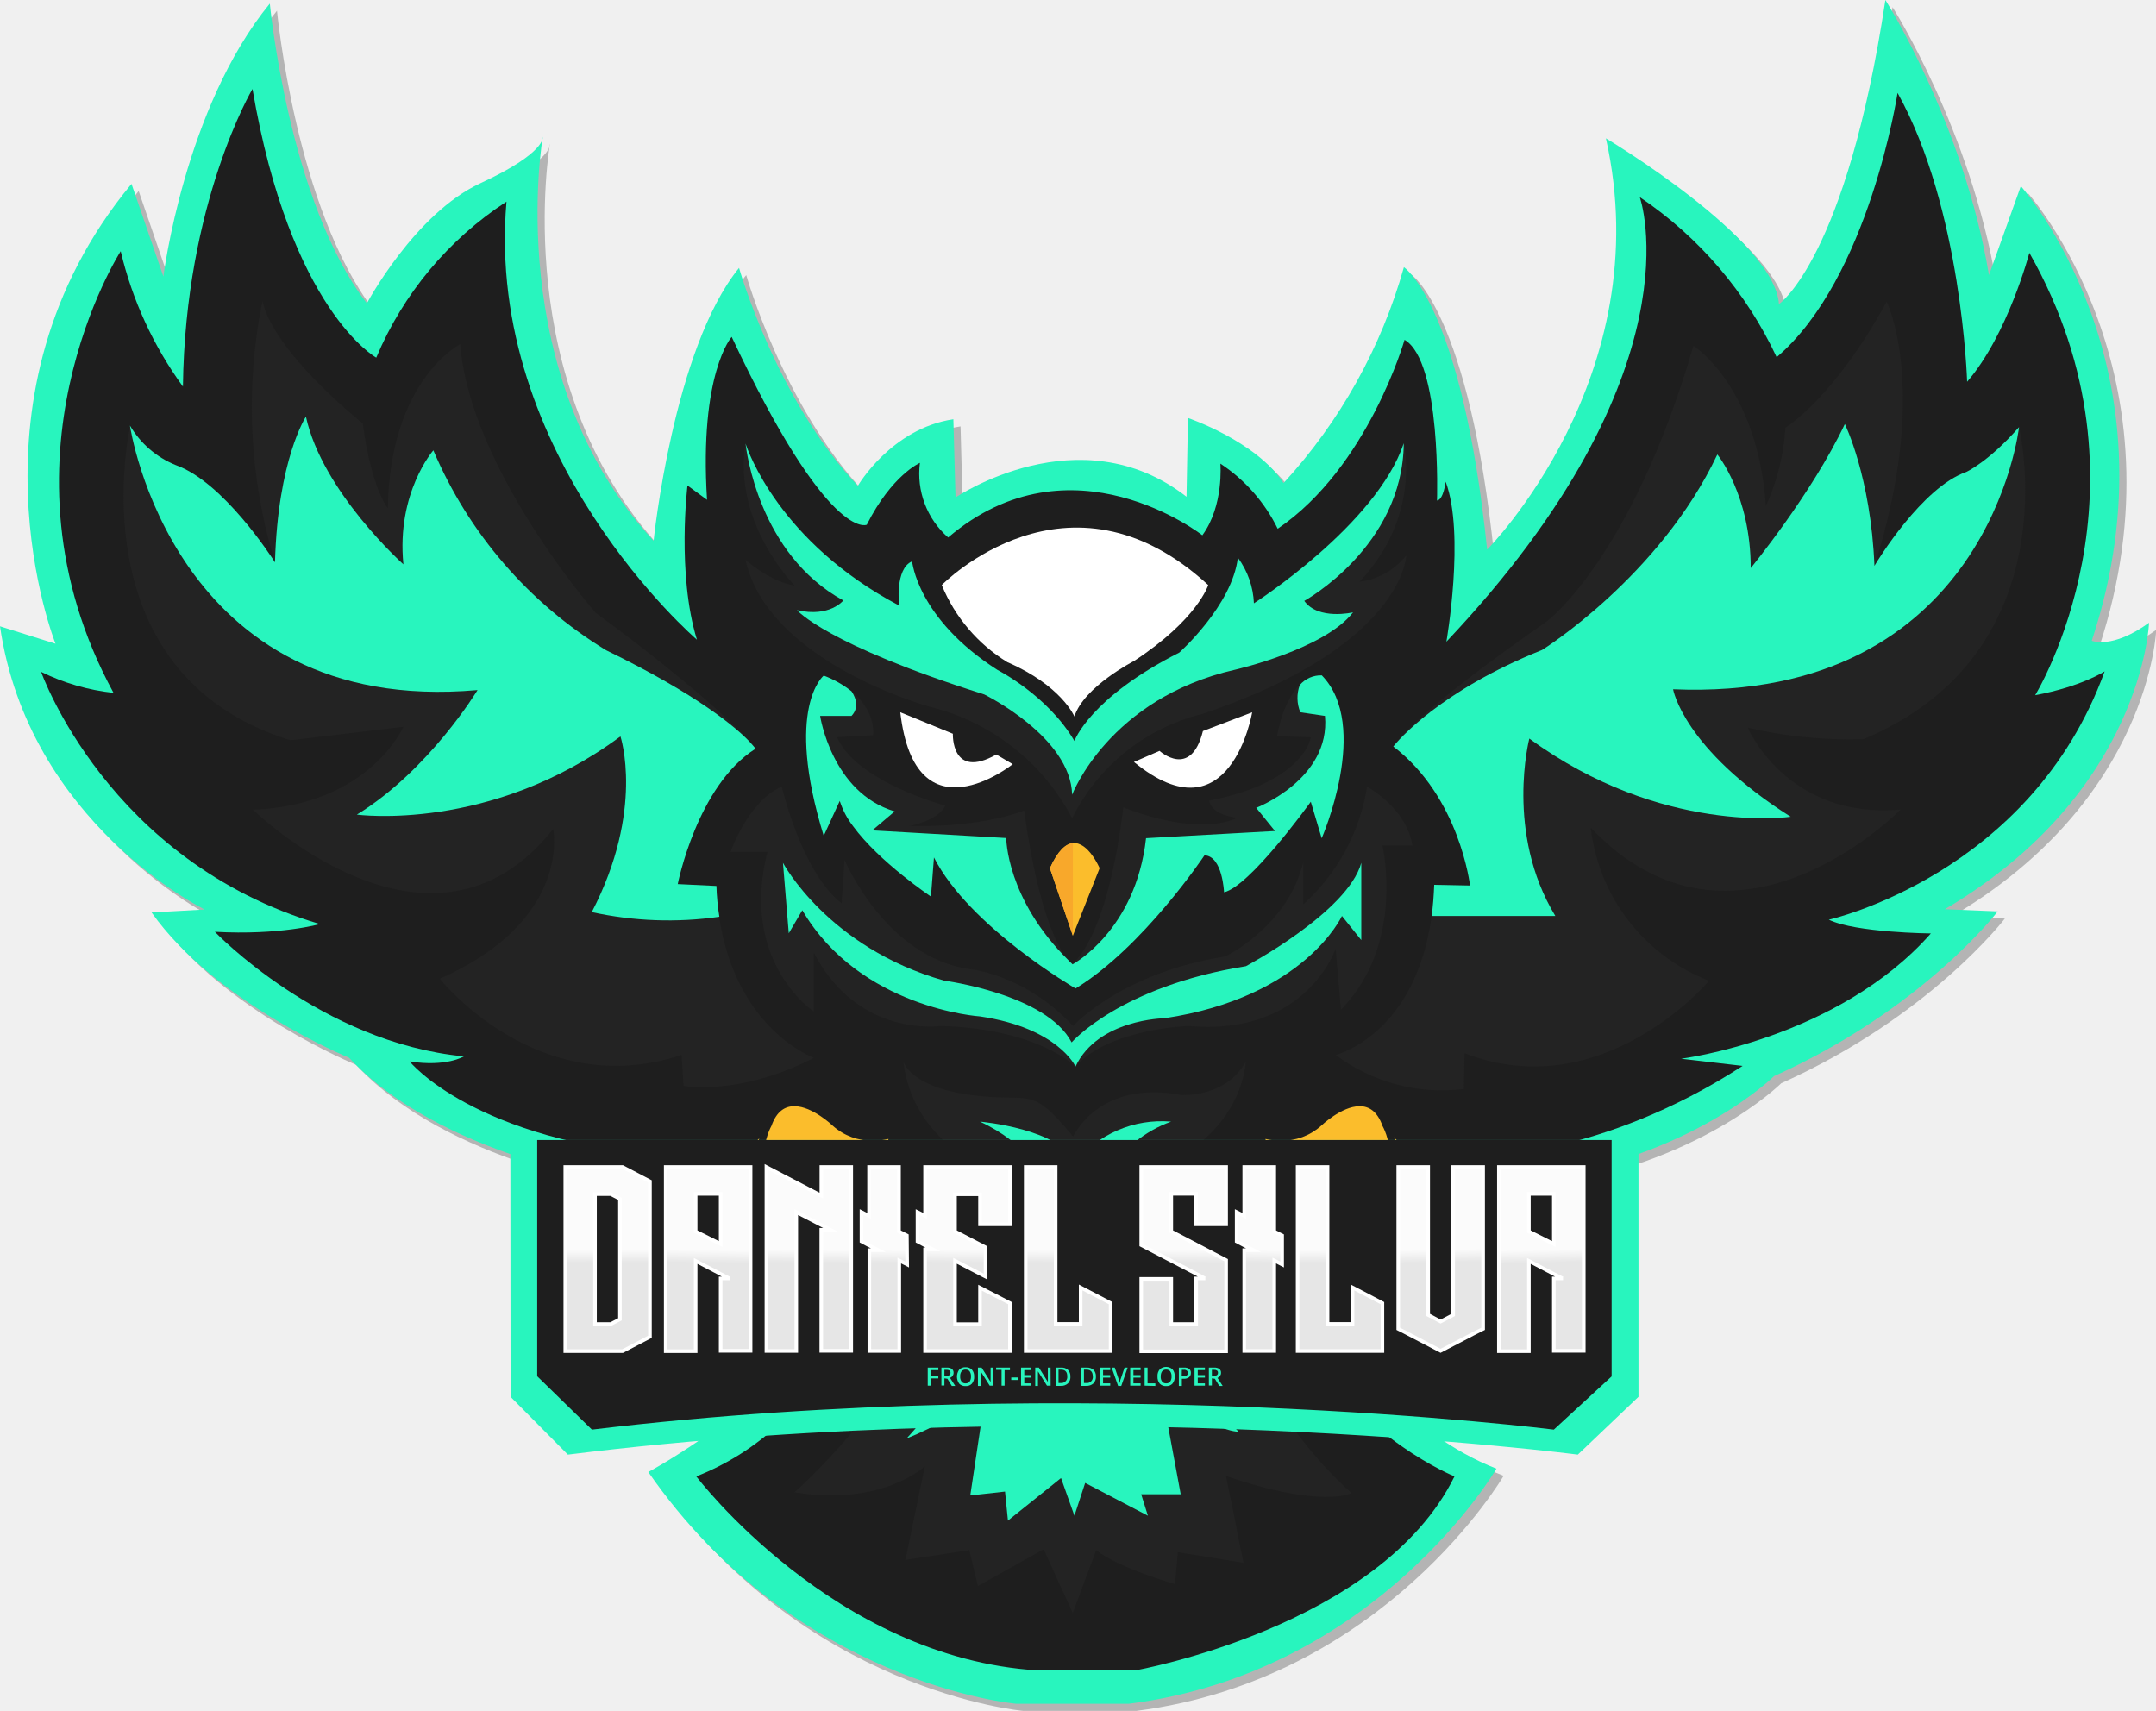
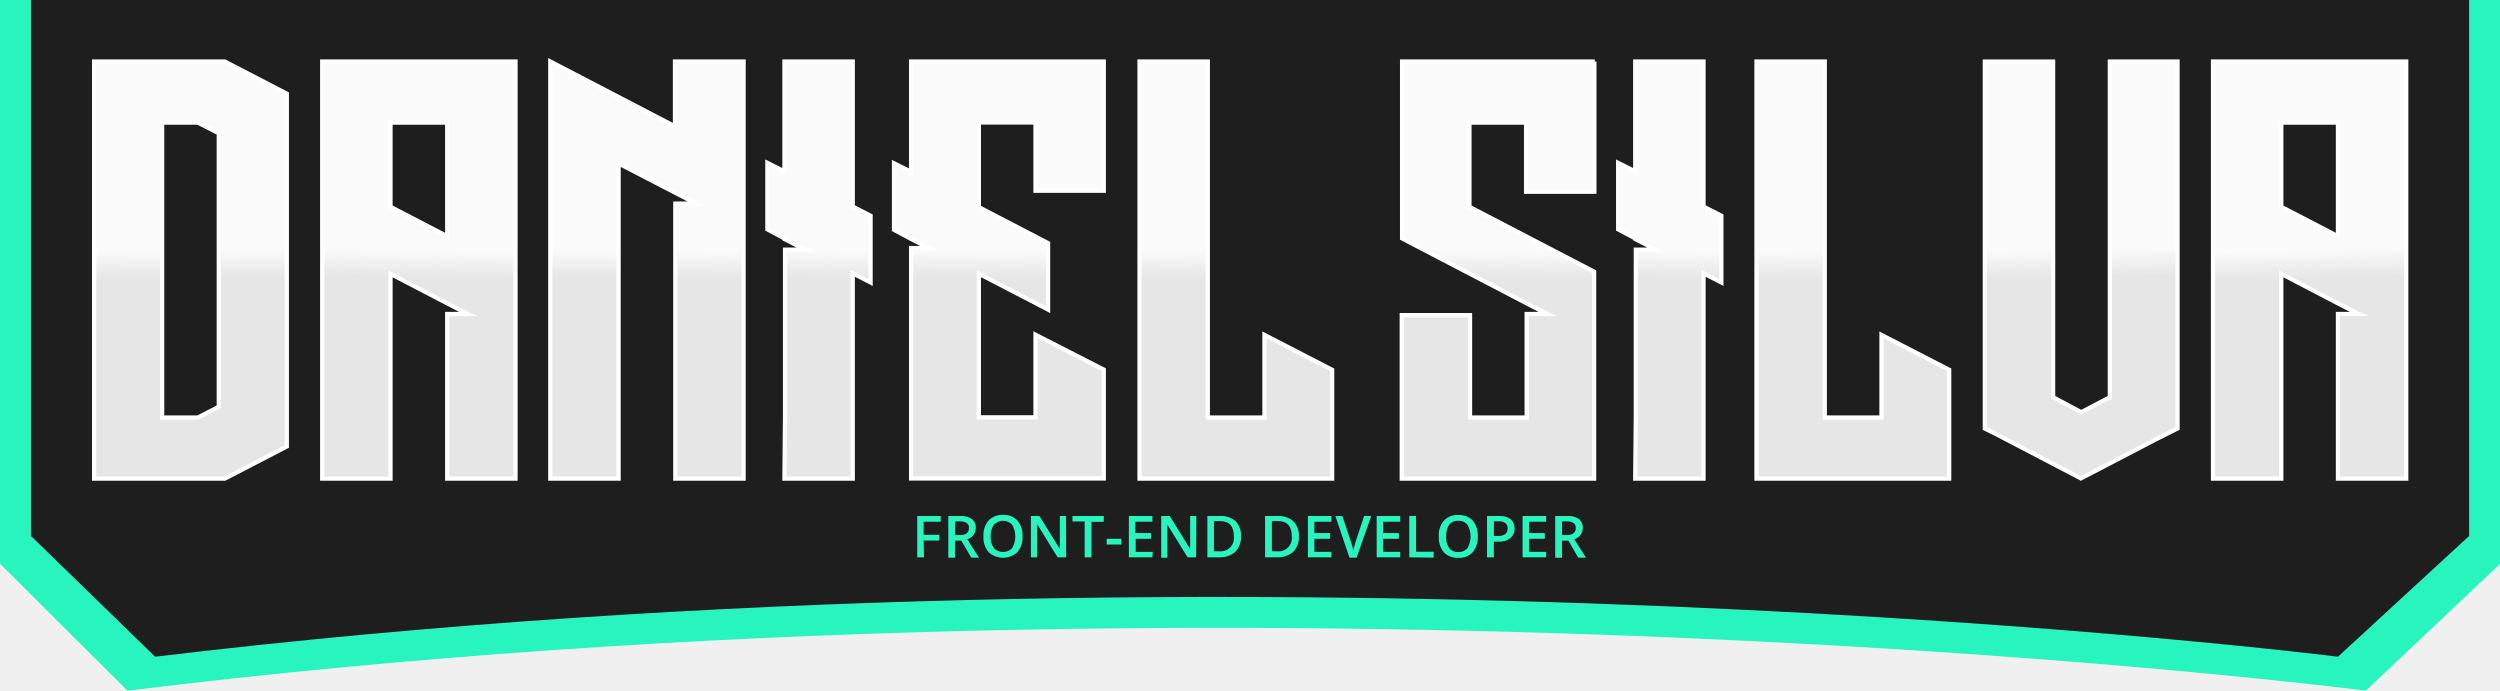
- <svg xmlns="http://www.w3.org/2000/svg" xmlns:xlink="http://www.w3.org/1999/xlink" viewBox="0 0 301 238.86">
+ <svg xmlns="http://www.w3.org/2000/svg" xmlns:xlink="http://www.w3.org/1999/xlink" id="Camada_1" data-name="Camada 1" viewBox="0 0 292.97 80.95">
  <defs>
-     <style>.cls-1{isolation:isolate;}.cls-2{opacity:0.25;mix-blend-mode:multiply;}.cls-3{fill:#28f5be;}.cls-4{fill:#1e1e1e;}.cls-5{fill:#232323;}.cls-6{fill:#fff;}.cls-7,.cls-9{fill:#fbbd2c;}.cls-8{fill:#f8a82b;}.cls-9{stroke:#1e1e1e;}.cls-10,.cls-11,.cls-12,.cls-13,.cls-14,.cls-15,.cls-16,.cls-17,.cls-18,.cls-19,.cls-20,.cls-9{stroke-miterlimit:10;}.cls-10,.cls-11,.cls-12,.cls-13,.cls-14,.cls-15,.cls-16,.cls-17,.cls-18,.cls-19,.cls-20{stroke:#fff;stroke-width:0.5px;}.cls-10{fill:url(#Gradiente_sem_nome_42);}.cls-11{fill:url(#Gradiente_sem_nome_42-2);}.cls-12{fill:url(#Gradiente_sem_nome_42-3);}.cls-13{fill:url(#Gradiente_sem_nome_42-4);}.cls-14{fill:url(#Gradiente_sem_nome_42-5);}.cls-15{fill:url(#Gradiente_sem_nome_42-6);}.cls-16{fill:url(#Gradiente_sem_nome_42-7);}.cls-17{fill:url(#Gradiente_sem_nome_42-8);}.cls-18{fill:url(#Gradiente_sem_nome_42-9);}.cls-19{fill:url(#Gradiente_sem_nome_42-10);}.cls-20{fill:url(#Gradiente_sem_nome_42-11);}</style>
-     <linearGradient id="Gradiente_sem_nome_42" x1="84.85" y1="269.69" x2="84.76" y2="244" gradientUnits="userSpaceOnUse">
+     <style>.cls-1{fill:#28f5be;}.cls-2{fill:#1e1e1e;}.cls-10,.cls-11,.cls-12,.cls-13,.cls-3,.cls-4,.cls-5,.cls-6,.cls-7,.cls-8,.cls-9{stroke:#fff;stroke-miterlimit:10;stroke-width:0.5px;}.cls-3{fill:url(#Gradiente_sem_nome_42);}.cls-4{fill:url(#Gradiente_sem_nome_42-2);}.cls-5{fill:url(#Gradiente_sem_nome_42-3);}.cls-6{fill:url(#Gradiente_sem_nome_42-4);}.cls-7{fill:url(#Gradiente_sem_nome_42-5);}.cls-8{fill:url(#Gradiente_sem_nome_42-6);}.cls-9{fill:url(#Gradiente_sem_nome_42-7);}.cls-10{fill:url(#Gradiente_sem_nome_42-8);}.cls-11{fill:url(#Gradiente_sem_nome_42-9);}.cls-12{fill:url(#Gradiente_sem_nome_42-10);}.cls-13{fill:url(#Gradiente_sem_nome_42-11);}</style>
+     <linearGradient id="Gradiente_sem_nome_42" x1="25.91" y1="215.63" x2="25.73" y2="166.7" gradientUnits="userSpaceOnUse">
      <stop offset="0.01" stop-color="#e6e6e6" />
      <stop offset="0.48" stop-color="#e6e6e6" />
      <stop offset="0.55" stop-color="#fbfbfb" />
      <stop offset="1" stop-color="#fbfbfb" />
    </linearGradient>
-     <linearGradient id="Gradiente_sem_nome_42-2" x1="98.67" y1="269.77" x2="99.06" y2="243.93" xlink:href="#Gradiente_sem_nome_42" />
-     <linearGradient id="Gradiente_sem_nome_42-3" x1="112.81" y1="269.73" x2="113.02" y2="243.97" xlink:href="#Gradiente_sem_nome_42" />
-     <linearGradient id="Gradiente_sem_nome_42-4" x1="123.19" y1="269.71" x2="123.66" y2="243.99" xlink:href="#Gradiente_sem_nome_42" />
-     <linearGradient id="Gradiente_sem_nome_42-5" x1="134.45" y1="269.73" x2="134.69" y2="243.96" xlink:href="#Gradiente_sem_nome_42" />
-     <linearGradient id="Gradiente_sem_nome_42-6" x1="149.02" y1="269.73" x2="149.23" y2="244.04" xlink:href="#Gradiente_sem_nome_42" />
-     <linearGradient id="Gradiente_sem_nome_42-7" x1="165.11" y1="269.75" x2="165.41" y2="243.95" xlink:href="#Gradiente_sem_nome_42" />
-     <linearGradient id="Gradiente_sem_nome_42-8" x1="175.54" y1="269.71" x2="176" y2="243.99" xlink:href="#Gradiente_sem_nome_42" />
-     <linearGradient id="Gradiente_sem_nome_42-9" x1="187.11" y1="269.72" x2="186.92" y2="243.98" xlink:href="#Gradiente_sem_nome_42" />
-     <linearGradient id="Gradiente_sem_nome_42-10" x1="201.39" y1="269.68" x2="200.94" y2="243.92" xlink:href="#Gradiente_sem_nome_42" />
-     <linearGradient id="Gradiente_sem_nome_42-11" x1="215.5" y1="269.81" x2="214.88" y2="243.89" xlink:href="#Gradiente_sem_nome_42" />
+     <linearGradient id="Gradiente_sem_nome_42-2" x1="52.23" y1="215.78" x2="52.96" y2="166.58" xlink:href="#Gradiente_sem_nome_42" />
+     <linearGradient id="Gradiente_sem_nome_42-3" x1="79.16" y1="215.71" x2="79.55" y2="166.65" xlink:href="#Gradiente_sem_nome_42" />
+     <linearGradient id="Gradiente_sem_nome_42-4" x1="98.94" y1="215.68" x2="99.83" y2="166.68" xlink:href="#Gradiente_sem_nome_42" />
+     <linearGradient id="Gradiente_sem_nome_42-5" x1="120.38" y1="215.71" x2="120.85" y2="166.63" xlink:href="#Gradiente_sem_nome_42" />
+     <linearGradient id="Gradiente_sem_nome_42-6" x1="148.14" y1="215.71" x2="148.53" y2="166.77" xlink:href="#Gradiente_sem_nome_42" />
+     <linearGradient id="Gradiente_sem_nome_42-7" x1="178.78" y1="215.75" x2="179.35" y2="166.62" xlink:href="#Gradiente_sem_nome_42" />
+     <linearGradient id="Gradiente_sem_nome_42-8" x1="198.64" y1="215.68" x2="199.53" y2="166.68" xlink:href="#Gradiente_sem_nome_42" />
+     <linearGradient id="Gradiente_sem_nome_42-9" x1="220.69" y1="215.7" x2="220.33" y2="166.66" xlink:href="#Gradiente_sem_nome_42" />
+     <linearGradient id="Gradiente_sem_nome_42-10" x1="247.88" y1="215.61" x2="247.03" y2="166.55" xlink:href="#Gradiente_sem_nome_42" />
+     <linearGradient id="Gradiente_sem_nome_42-11" x1="274.76" y1="215.87" x2="273.58" y2="166.49" xlink:href="#Gradiente_sem_nome_42" />
  </defs>
-   <g class="cls-1">
-     <g id="Camada_1" data-name="Camada 1">
-       <g class="cls-2">
-         <path d="M209.92,287.11s-16.51,28.37-51.29,32.82H142.86s-30.8-2.69-51.35-32.35c0,0,12.87-6.87,21.36-16.85,0,0-7.61-10.37-15.9-3.43L83.42,252.2,87.06,247s-24.66-3.58-37.33-17.26c0,0-18.61-7.61-27.57-20.28l7.41-.41S5,197,1,169.51l7.75,2.43s-13.85-34.68,10.61-64.2l4.45,12.94s2.93-23.55,14.86-38.11c0,0,2.63,27.7,13.55,41.85,0,0,6.67-12.53,15.87-16.78s8.69-6.47,8.69-6.47-5.86,33.26,15.47,56.41c0,0,2.73-26.79,11.93-38.11,0,0,5.15,18.3,16.58,30.43,0,0,4.65-8,13.34-9.3l.3,10.92s17.29-11.73,32.25-.1l.2-11s9.51,3.23,13.35,9.09A74.27,74.27,0,0,0,197,119.37s8.09,5.26,11.62,39.43c0,0,24.06-24.17,16.58-57.42,0,0,23.56,14.05,24.16,23.15,0,0,9.4-6.37,14.86-42.46,0,0,10.92,17.18,14.46,38.41l4.45-12.43s22.54,25.27,9.9,63.48c0,0,2.83,1.22,8-2.52,0,0-.81,23.65-28.51,40l7.38.3s-10.41,13.65-31.23,23c0,0-11.43,11.42-33.67,14.45l3.34,5.77L205.67,267s-7.88-6.17-16.27,3.54C189.4,270.5,197.28,282.19,209.92,287.11Z" transform="translate(0 -81.07)" />
-       </g>
-       <path class="cls-3" d="M208.92,286.11s-16.51,28.37-51.29,32.82H141.86s-30.8-2.69-51.35-32.35c0,0,12.87-6.87,21.36-16.85,0,0-7.61-10.37-15.9-3.43L82.42,251.2,86.06,246s-24.66-3.58-37.33-17.26c0,0-18.61-7.61-27.57-20.28l7.41-.41S4,196,0,168.51l7.75,2.43s-13.85-34.68,10.61-64.2l4.45,12.94s2.93-23.55,14.86-38.11c0,0,2.63,27.7,13.55,41.85,0,0,6.67-12.53,15.87-16.78s8.69-6.47,8.69-6.47-5.86,33.26,15.47,56.41c0,0,2.73-26.79,11.93-38.11,0,0,5.15,18.3,16.58,30.43,0,0,4.65-8,13.34-9.3l.3,10.92s17.29-11.73,32.25-.1l.2-11s9.51,3.23,13.35,9.09A74.27,74.27,0,0,0,196,118.37s8.09,5.26,11.62,39.43c0,0,24.06-24.17,16.58-57.42,0,0,23.56,14.05,24.16,23.15,0,0,9.4-6.37,14.86-42.46,0,0,10.92,17.18,14.46,38.41l4.45-12.43s22.54,25.27,9.9,63.48c0,0,2.83,1.22,8-2.52,0,0-.81,23.65-28.51,40l7.38.3s-10.41,13.65-31.23,23c0,0-11.43,11.42-33.67,14.45l3.34,5.77L204.67,266s-7.88-6.17-16.27,3.54C188.4,269.5,196.28,281.19,208.92,286.11Z" transform="translate(0 -81.07)" />
-       <path class="cls-4" d="M97.21,287.19s19.21,25.37,47.72,27.09h13.54s34.27-6.06,44.59-27.09c0,0-13.15-5.36-19.82-17.79,0,0,8.39-13.85,19.82-8.59l9.3-10-6.17-8.29s17.18.3,37.1-12.64l-8.59-1s21.83-2.73,34.87-17.49c0,0-10.51-.1-14.25-1.92,0,0,28.2-6.27,38.51-34.67,0,0-3.23,2.12-9.7,3.33,0,0,17.79-29-.81-61.76,0,0-3,11.42-8.69,18,0,0-.71-24.16-9.71-40.33,0,0-3.94,25.88-16.88,36.9a55,55,0,0,0-19.11-22.35s8.7,24.27-27,62.07c0,0,2.63-15-.1-22.34,0,0-.3,2.53-1.21,2.63,0,0,.65-19.41-4.53-22.44,0,0-5.07,17.79-17.71,26.38a23,23,0,0,0-8-9.09s.51,5.86-2.52,10c0,0-18.3-14.35-35.49.31a11.85,11.85,0,0,1-3.94-10.42s-3.91,1.69-7.42,8.64c0,0-5.32,2.59-18.86-26.23,0,0-4.55,5.06-3.44,22.75l-2.73-2s-1.51,12.33,1.32,21.53c0,0-29.66-25.41-26.59-61.16A48.37,48.37,0,0,0,52.53,131s-12-6.57-17.28-37.51c0,0-9.4,15.87-9.71,41.55a52.73,52.73,0,0,1-8.69-18.9s-18.7,29.11-1,61.66a30.2,30.2,0,0,1-10.11-2.93s9.3,26.45,38.92,35.21c0,0-5.56,1.59-14.66,1.08,0,0,14.76,15.47,34.77,17.39,0,0-2.42,1.51-7.58.71,0,0,8.9,11.12,36.5,13.24l-5.56,8.29,8.49,9.7s12.13-5.25,19.81,9.1A36.3,36.3,0,0,1,97.21,287.19Z" transform="translate(0 -81.07)" />
-       <path class="cls-5" d="M244,182.66s5.47,12.84,21.34,11.43c0,0-23.16,23.75-43.26,2.53A26.11,26.11,0,0,0,238.61,218s-14.83,17.59-34.14,10.11l-.11,5a24.73,24.73,0,0,1-17.88-4.76s11.15-2.76,13.39-19.4c.19-1.36.3-2.8.36-4.35l5,.1s-1.42-12.33-10.71-19.41l0,0,0,0c.31-.54,3.18-4.77,21.38-17.43,0,0,11.84-8.69,20.52-38.51,0,0,8.9,5.55,10.12,22.34a30.4,30.4,0,0,0,2.72-10.92s6.67-3.94,14.15-17.59c0,0,6.07,12.43-1.72,36.89l0,0c.37-.64,6.64-10.95,12.82-13.11,0,0,3.12-1.41,7.37-6.26,0,0,7.49,31.34-21.73,43.57A63.39,63.39,0,0,1,244,182.66Z" transform="translate(0 -81.07)" />
-       <path class="cls-3" d="M233.58,177.3S235,185.6,250,195.1c0,0-18,2.63-36.49-10.92,0,0-3.43,13.14,3.63,24.77H199.87c.19-1.36.3-2.8.36-4.35l5,.1s-1.42-12.33-10.71-19.41l0,0,0,0c.57-.72,6.42-7.74,20.77-13.48,0,0,16.39-10.21,24.47-27.29,0,0,4.66,5.66,4.66,15.86,0,0,8.49-10.31,13.14-20.11,0,0,3.63,7.37,4.13,19.8l0,0c.37-.64,6.64-10.95,12.82-13.11,0,0,3.12-1.41,7.37-6.26C281.9,140.61,277.65,179.12,233.58,177.3Z" transform="translate(0 -81.07)" />
-       <path class="cls-5" d="M113.63,228.76c-10.52,5.39-18.2,3.91-18.2,3.91l-.27-4.32C75.07,235,61.4,217.71,61.4,217.71c18.51-8.18,15.83-20.9,15.83-20.9-17.08,21.6-41.91-2.69-41.91-2.69,16.3-.67,21-11.59,21-11.59l-15.77,1.89C10.24,175,18.19,140.48,18.19,140.48A13.08,13.08,0,0,0,24.53,146c6.65,2.35,13.45,12.93,13.86,13.58l0,0a74.37,74.37,0,0,1-1.75-36.49c1.62,7.31,14,17.09,14,17.09,1.22,9.16,3.51,11.85,3.51,11.85.26-17.92,10.1-22.91,10.1-22.91,1.36,17.39,18.87,37.47,18.87,37.47,13.88,10.21,19.57,15.86,21.52,18l.34.38a6.8,6.8,0,0,1,.52.63c-8.23,5.12-10.92,18.87-10.92,18.87l5.4.26a33.22,33.22,0,0,0,.41,4.3C102.74,224.86,113.63,228.76,113.63,228.76Z" transform="translate(0 -81.07)" />
-       <path class="cls-3" d="M94.62,204.5l5.4.26a33.22,33.22,0,0,0,.41,4.3,50,50,0,0,1-17.81-.65c7.42-14.29,4-24.53,4-24.53-18.19,13.47-36.8,10.92-36.8,10.92,10.1-6.2,16.85-17.39,16.85-17.39-42.59,3.77-48.53-36.93-48.53-36.93A13.08,13.08,0,0,0,24.53,146c6.65,2.35,13.45,12.93,13.86,13.58l0,0c.4-14.42,4.32-20.34,4.32-20.34,2.29,10.5,13.61,20.62,13.61,20.62-1-10,4.18-15.92,4.18-15.92a60.36,60.36,0,0,0,24.12,27.91c12.86,6.24,18.16,10.82,20,12.74l.34.38a6.8,6.8,0,0,1,.52.63C97.31,190.75,94.62,204.5,94.62,204.5Z" transform="translate(0 -81.07)" />
-       <path class="cls-5" d="M171.17,287.13l2.43,12.12-9.16-1.48-.4,4.45s-7.69-2.16-11-4.72l-3.27,8.76-4.07-8.89-9.17,5.12-1.21-5-8.91,1.35,2.71-13.07s-5.94,5.66-18.2,3.64c0,0,11.32-10,15.23-19.68,0,0,6.68-15.71,21.14-1.89.87.82,1.77,1.77,2.7,2.83a28.81,28.81,0,0,1,2.72-2.83c4.79-4.48,14.82-11.36,21,2,0,0,6.47,12.26,15,19.68C188.7,289.55,184.52,291.71,171.17,287.13Z" transform="translate(0 -81.07)" />
-       <path class="cls-3" d="M164.84,289.68h-5.52l.94,3-8.76-4.58-1.5,4.58-1.87-5.26-7.41,5.94-.41-4.05-4.85.54,2.16-14.42a43.51,43.51,0,0,1-11.06,6.47,45.29,45.29,0,0,0,8.9-14H147.3c.87.82,1.77,1.77,2.7,2.83a28.81,28.81,0,0,1,2.72-2.83h12.12s-.33,4.25,8.09,13.07c0,0-4.17,0-10.92-6.53Z" transform="translate(0 -81.07)" />
-       <path class="cls-5" d="M149.82,239.75s3.57-8,15.09-5.8c0,0,6.27.4,9-4.65,0,0-.2,8.89-10.78,14.15h5.66a59.88,59.88,0,0,1-11.93,7.75,19.48,19.48,0,0,0-6.89,9.23s-3.22-7.88-6.59-9.09-9.1-4.45-11.66-7.75l4.79.06s-9.23-4.11-10.38-14.35c0,0,.88,3.5,9.43,4.65S143.69,232.33,149.82,239.75Z" transform="translate(0 -81.07)" />
-       <path class="cls-3" d="M136.81,237.66s11.49,1,13.19,5.86a15.46,15.46,0,0,1,13.5-5.86,17.06,17.06,0,0,0-8.83,7.21l4.92,1.34s-8.16,3.17-9.44,8.77c0,0-2.74-7.55-9.84-8.68l4.58-1.43S143.61,240.82,136.81,237.66Z" transform="translate(0 -81.07)" />
-       <path class="cls-5" d="M149.82,224.31s6.67-7.41,21.22-9.7c0,0,8.76-4.18,10.92-13.21v5.93a28.08,28.08,0,0,0,8.9-16.44s5.52,3,6.33,8.22H193s3.24,13.75-5.79,22.91l-.74-8.49s-4.11,12.26-20.56,10.78c0,0-11.06.34-15.77,5.66,0,0-5.12-5.25-18.73-5.66,0,0-11.59,1.75-17.79-10.24v8.22s-10.38-6.84-6.48-22.29H102s2.43-7.09,7.15-9.11c0,0,2.69,11.86,8.35,16.3l.41-6.06s5.66,13.48,17.39,15.23C135.33,216.36,143,217,149.82,224.31Z" transform="translate(0 -81.07)" />
-       <path class="cls-3" d="M110.12,211.37l-.81-9.84s6.27,11.83,22.51,16.45c0,0,14.29,1.88,17.79,8.62,0,0,6.74-7.81,24.33-10.64,0,0,14.22-7.55,16.11-14.43v10.79l-2.7-3.37s-5.18,11.36-24.8,14.28c0,0-9.27.11-12.4,6.74,0,0-2.42-5.39-13.34-7,0,0-16.72-1.07-24.8-14.82Z" transform="translate(0 -81.07)" />
-       <path class="cls-5" d="M196.32,158.61s-.24,12.63-28.45,22.13a27.69,27.69,0,0,0-18.19,14.56,30.73,30.73,0,0,0-19.91-15.57s-22.55-6.16-25.69-20.52c0,0,3.25,3,6.88,3.63,0,0-8.69-8.68-6.88-19.91v0c.29.87,4.63,13.72,21.43,22.6,0,0-.61-5.15,1.82-6.17,0,0,.71,8,11.93,15.17,0,0,7,3.54,10.73,9.91,0,0,2.11-6,14.64-12.34,0,0,7.38-6.57,8.18-13.25a11.57,11.57,0,0,1,2.24,6.37s17.08-10.92,20.92-22.34c0,0,2.53,10.21-6.17,19.41A9.81,9.81,0,0,0,196.32,158.61Z" transform="translate(0 -81.07)" />
-       <path class="cls-3" d="M188.9,166.56c-4,5.16-16.44,8-16.44,8-17.66,4-22.78,17.46-22.78,17.46-.2-8.09-12.27-14-12.27-14-22.17-7-26.14-11.77-26.14-11.77,4.57,1.06,6.47-1.35,6.47-1.35-11.82-6.46-13.55-21-13.65-21.89.29.87,4.63,13.72,21.43,22.6,0,0-.61-5.15,1.82-6.17,0,0,.71,8,11.93,15.17,0,0,7,3.54,10.73,9.91,0,0,2.11-6,14.64-12.34,0,0,7.38-6.57,8.18-13.25a11.57,11.57,0,0,1,2.24,6.37s17.08-10.92,20.92-22.34c-.13,14.46-13.89,22-13.89,22C184.05,167.7,188.9,166.56,188.9,166.56Z" transform="translate(0 -81.07)" />
-       <path class="cls-5" d="M184.52,198.1,183,193l0,0c-.5.7-8.59,11.85-12.11,12.64,0,0-.21-5.07-2.73-5.16,0,0-8.55,12.83-18,18.59,0,0-14.82-8.58-19.77-18.29l-.42,5.46s-7.24-4.84-10.9-9.86c-1.06-1.81-1.66-3.12-1.82-3.46a.09.09,0,0,1,0-.06v0L115,197.76c-5.53-17.93,0-22.37,0-22.37a14.43,14.43,0,0,1,3.88,2.19l0,0c3.54,2.89,3,6.13,3,6.13l-5,.28c2.56,6.19,15.1,9.56,15.1,9.56-1.08,2.16-5,2.83-5,2.83,10.25.27,16-2.15,16-2.15,2,14.55,4.9,19.42,6.16,20.9a3.26,3.26,0,0,0,.57.56l0,0c5.42-5.05,7.11-21.9,7.11-21.9,11.12,4.3,15.91,1.45,15.91,1.45-3.78-.43-3.92-2.39-3.92-2.39C182.23,190.21,183,184,183,184l-4.72-.14c.74-3.87,2-6,3.12-7.14a3.88,3.88,0,0,1,3.08-1.35C191.4,182.39,184.52,198.1,184.52,198.1Z" transform="translate(0 -81.07)" />
-       <path class="cls-3" d="M184.52,198.1,183,193l0,0c-.5.7-8.59,11.85-12.11,12.64,0,0-.21-5.07-2.73-5.16,0,0-8.55,12.83-18,18.59,0,0-14.82-8.58-19.77-18.29l-.42,5.46s-7.24-4.84-10.9-9.86a11.36,11.36,0,0,1-1.82-3.46.09.09,0,0,1,0-.06v0L115,197.76c-5.53-17.93,0-22.37,0-22.37a14.43,14.43,0,0,1,3.88,2.19l0,0c.19.29,1.36,2,0,3.44H114.5s1.61,10.71,10.41,13.33L121.78,197l18.7,1.07s0,8.5,8.69,17.07l.57.56,0,0S158.57,211,160,198.09l18-1-2.62-3.24s10.41-4,9.6-12.83l-3.44-.51a5.2,5.2,0,0,1-.08-3.8,3.88,3.88,0,0,1,3.08-1.35C191.4,182.39,184.52,198.1,184.52,198.1Z" transform="translate(0 -81.07)" />
-       <g id="olhos">
-         <path class="cls-6" d="M158.31,187.45l3.57-1.55s4.38,4,6.06-2.77l6.88-2.62S171.78,198.5,158.31,187.45Z" transform="translate(0 -81.07)" />
-         <path class="cls-6" d="M125.69,180.51l7.34,3s-.27,6.47,6.07,2.9l2.29,1.35S127.78,198.64,125.69,180.51Z" transform="translate(0 -81.07)" />
-       </g>
-       <path class="cls-6" d="M131.48,162.75s17.59-18.05,37.2,0c0,0-1.49,4.8-10.37,10.61,0,0-7,3.59-8.31,7.74,0,0-1.79-4.3-9.37-7.59A22.79,22.79,0,0,1,131.48,162.75Z" transform="translate(0 -81.07)" />
-       <path class="cls-7" d="M153.52,202.28l-3.74,9.43-3.2-9.43c1.12-2.48,2.22-3.4,3.2-3.5C151.94,198.56,153.52,202.28,153.52,202.28Z" transform="translate(0 -81.07)" />
-       <path class="cls-8" d="M149.78,198.78v12.93l-3.2-9.43C147.7,199.8,148.8,198.88,149.78,198.78Z" transform="translate(0 -81.07)" />
-       <ellipse class="cls-9" cx="200.21" cy="168.36" rx="4.97" ry="4.67" />
-       <path class="cls-9" d="M192.41,237l8,7.87s3.23,6.74-5.26,9.16c0,0-5.95.81-7-3.43l2.33-7.79Z" transform="translate(0 -81.07)" />
-       <path class="cls-7" d="M178.61,260.17a9,9,0,0,1-3.8-1,8.09,8.09,0,0,1-3.9-5.14c-.46-2.37.43-4.91,2.65-7.56.1-.09,3.45-2.95,2.66-6.3l-.2-.82.81.22a8.9,8.9,0,0,0,2,.22,7.68,7.68,0,0,0,5.27-1.93c.11-.1,3-2.88,5.72-2.88,1.17,0,2.76.53,3.65,3.09a9.06,9.06,0,0,1,.73,6.47c-.72,2.58-2.66,4.75-5.78,6.46l-.79.43,0-.89s.2-4.37-1.46-6.12a2.08,2.08,0,0,0-1.59-.68,4.35,4.35,0,0,0-1.79.46c-1.17.69-4.31,3-4.23,5,0,.91.76,1.73,2.17,2.44h5l-.09.57C185.75,252.3,184.43,260.17,178.61,260.17Z" transform="translate(0 -81.07)" />
-       <path class="cls-4" d="M189.84,235.51c1.26,0,2.45.69,3.17,2.75,0,0,4.29,7.35-4.82,12.34,0,0,.39-7.33-3.54-7.33a4.8,4.8,0,0,0-2,.5s-8.72,5.11-2,8.38h4.58s-1.19,7.52-6.65,7.52a8.42,8.42,0,0,1-3.59-.92s-7.62-4.11-1.08-11.93c0,0,3.64-3,2.76-6.74a9,9,0,0,0,2.15.24,8.12,8.12,0,0,0,5.6-2.06s2.85-2.75,5.39-2.75m0-1c-2.86,0-5.76,2.72-6.08,3a7.17,7.17,0,0,1-4.91,1.78,8.61,8.61,0,0,1-1.89-.2l-1.61-.43.38,1.62c.72,3.05-2.4,5.72-2.43,5.74l-.07.06-.06.07c-2.31,2.77-3.24,5.45-2.76,8a8.71,8.71,0,0,0,4.13,5.48h.05a9.41,9.41,0,0,0,4,1c6.25,0,7.59-8,7.64-8.37l.18-1.15h-5.51c-1.16-.6-1.77-1.26-1.8-2-.06-1.54,2.4-3.58,4-4.53a3.83,3.83,0,0,1,1.53-.39,1.59,1.59,0,0,1,1.23.53c1.25,1.32,1.38,4.59,1.32,5.74l-.1,1.79,1.58-.86c3.24-1.78,5.27-4.05,6-6.77a9.71,9.71,0,0,0-.77-6.85c-1-2.76-2.77-3.34-4.09-3.34Z" transform="translate(0 -81.07)" />
-       <ellipse class="cls-9" cx="100.54" cy="168.36" rx="4.97" ry="4.67" />
-       <path class="cls-9" d="M108.34,237l-8,7.87s-3.23,6.74,5.26,9.16c0,0,6,.81,7-3.43l-2.32-7.79Z" transform="translate(0 -81.07)" />
-       <path class="cls-7" d="M122.13,260.17c-5.82,0-7.13-7.87-7.14-8l-.09-.57h5c1.41-.71,2.14-1.53,2.17-2.44.08-2-3.06-4.29-4.28-5a4.35,4.35,0,0,0-1.74-.43,2.1,2.1,0,0,0-1.6.68c-1.65,1.75-1.45,6.08-1.45,6.12l0,.89-.79-.43c-3.12-1.71-5.07-3.88-5.78-6.46a9.16,9.16,0,0,1,.77-6.56c.85-2.47,2.44-3,3.61-3,2.71,0,5.61,2.78,5.73,2.89a7.66,7.66,0,0,0,5.26,1.92,8.86,8.86,0,0,0,2-.22l.81-.22-.19.82c-.79,3.35,2.56,6.21,2.6,6.24q3.41,4.06,2.71,7.62a8.12,8.12,0,0,1-3.87,5.13,9.09,9.09,0,0,1-3.83,1Z" transform="translate(0 -81.07)" />
-       <path class="cls-4" d="M110.91,235.51c2.54,0,5.38,2.75,5.38,2.75a8.15,8.15,0,0,0,5.61,2.06,9,9,0,0,0,2.14-.24c-.87,3.71,2.77,6.74,2.77,6.74,6.53,7.82-1.08,11.93-1.08,11.93a8.42,8.42,0,0,1-3.6.92c-5.46,0-6.65-7.52-6.65-7.52h4.59c6.74-3.27-2-8.38-2-8.38a4.8,4.8,0,0,0-2-.5c-3.93,0-3.55,7.33-3.55,7.33-9.1-5-4.82-12.34-4.82-12.34.72-2.06,1.91-2.75,3.18-2.75m0-1c-1.32,0-3.1.58-4.09,3.34a9.65,9.65,0,0,0-.77,6.85c.75,2.72,2.78,5,6,6.77l1.57.86-.09-1.79c-.06-1.15.06-4.42,1.32-5.74a1.59,1.59,0,0,1,1.23-.53,3.83,3.83,0,0,1,1.53.39c1.59,1,4.05,3,4,4.53,0,.7-.63,1.36-1.79,2h-5.52l.19,1.15c0,.34,1.39,8.37,7.63,8.37a9.45,9.45,0,0,0,4-1h0a8.67,8.67,0,0,0,4.13-5.48c.49-2.52-.44-5.2-2.76-8l0-.07-.07-.06s-3.15-2.69-2.43-5.74l.38-1.64-1.62.45a8.34,8.34,0,0,1-1.88.2,7.21,7.21,0,0,1-4.93-1.79c-.3-.3-3.2-3-6.06-3Z" transform="translate(0 -81.07)" />
-       <path class="cls-3" d="M71.25,240.23h157.5v35.85l-8.47,8.07s-68.72-9-141,0l-8-8.07Z" transform="translate(0 -81.07)" />
-       <path class="cls-4" d="M75,240.23H225v33l-8.07,7.43s-65.45-8.28-134.29,0L75,273.21Z" transform="translate(0 -81.07)" />
-       <path class="cls-10" d="M86.92,244l3.82,2v21.7l-3.82,2h-8V244h8Zm-.37,16.49V248.44l-1.28-.66h-2.2v18.14h2.2l1.28-.66Z" transform="translate(0 -81.07)" />
-       <path class="cls-11" d="M100.61,244h4.18v25.66h-4.18V259.55h1.28l-.07,0-1.21-.62-3.49-1.82v12.6H92.94V244h7.67Zm0,10.75v-7H97.12V253Z" transform="translate(0 -81.07)" />
-       <path class="cls-12" d="M118.84,244v25.66h-4.18V252.76h1.28l-4.77-2.47v19.39H107V244l7.67,4v-4Z" transform="translate(0 -81.07)" />
-       <path class="cls-13" d="M126.65,257.61l-1.1-.56v12.63h-4.18l0-3.92V255.6h1.25l-1.29-.66v0l-1.06-.56v-4.09l1.06.53V244h4.18V253l1.1.56Z" transform="translate(0 -81.07)" />
-       <path class="cls-14" d="M141,244V252h-4.18v-4.19h-3.49V253l4.26,2.21v4.09l-4.26-2.21v8.84h3.49v-5.08L141,263v6.69H129.15V255.5h1.1l-1.1-.56-1.06-.56v-4.09l1.06.52V244H141Z" transform="translate(0 -81.07)" />
-       <path class="cls-15" d="M155.05,263v6.69H143.2V244h4.18v21.9h3.49v-5.08Z" transform="translate(0 -81.07)" />
-       <path class="cls-16" d="M171.18,244v8H167v-4.26h-3.48V253l7.66,4v12.73H159.33V259.62h4.19v6.3H167v-6.37h1.28l-.07,0L167,258.9l-7.67-4V244h11.85Z" transform="translate(0 -81.07)" />
-       <path class="cls-17" d="M179,257.61l-1.1-.56v12.63h-4.19l0-3.92V255.6H175l-1.29-.66v0l-1.06-.56v-4.09l1.06.53V244h4.19V253l1.1.56Z" transform="translate(0 -81.07)" />
-       <path class="cls-18" d="M193,263v6.69H181.16V244h4.18v21.9h3.49v-5.08Z" transform="translate(0 -81.07)" />
-       <path class="cls-19" d="M207.06,244v22.59l-1.32.66-4.62,2.41-5.25-2.74-.66-.33V244h4.18v20.65l1.73.92,1.76-.92V244Z" transform="translate(0 -81.07)" />
-       <path class="cls-20" d="M216.93,244h4.18v25.66h-4.18V259.55h1.29l-.08,0-1.21-.62-3.48-1.82v12.6h-4.19V244h7.67Zm0,10.75v-7h-3.48V253Z" transform="translate(0 -81.07)" />
-       <path class="cls-3" d="M129.94,274.52h-.42V272H131v.35h-1v.8h1v.36h-1Z" transform="translate(0 -81.07)" />
-       <path class="cls-3" d="M131.85,273.5v1h-.42V272h.73a1.21,1.21,0,0,1,.73.18.67.67,0,0,1,.24.56.72.72,0,0,1-.5.69l.73,1.13h-.48l-.61-1Zm0-.35h.29a.69.69,0,0,0,.43-.11.38.38,0,0,0,.13-.32.34.34,0,0,0-.14-.31.74.74,0,0,0-.43-.1h-.28Z" transform="translate(0 -81.07)" />
-       <path class="cls-3" d="M136,273.24a1.4,1.4,0,0,1-.31,1,1.13,1.13,0,0,1-.89.34,1.15,1.15,0,0,1-.89-.34,1.69,1.69,0,0,1,0-1.95,1.15,1.15,0,0,1,.9-.34,1.12,1.12,0,0,1,.88.34A1.41,1.41,0,0,1,136,273.24Zm-1.95,0a1.11,1.11,0,0,0,.19.71.64.64,0,0,0,.56.25.69.69,0,0,0,.57-.24,1.23,1.23,0,0,0,.19-.72,1.19,1.19,0,0,0-.19-.72.67.67,0,0,0-.56-.24.69.69,0,0,0-.57.24A1.13,1.13,0,0,0,134.05,273.24Z" transform="translate(0 -81.07)" />
-       <path class="cls-3" d="M138.69,274.52h-.52l-1.26-2h0v.11c0,.22,0,.42,0,.6v1.33h-.38V272h.51l1.26,2h0a2.85,2.85,0,0,1,0-.3c0-.16,0-.3,0-.39V272h.39Z" transform="translate(0 -81.07)" />
-       <path class="cls-3" d="M140.25,274.52h-.42v-2.2h-.76V272H141v.36h-.75Z" transform="translate(0 -81.07)" />
-       <path class="cls-3" d="M141.18,273.73v-.35h.9v.35Z" transform="translate(0 -81.07)" />
-       <path class="cls-3" d="M144,274.52h-1.45V272H144v.35h-1v.7h1v.35h-1v.8h1Z" transform="translate(0 -81.07)" />
-       <path class="cls-3" d="M146.68,274.52h-.51l-1.26-2h0v.11c0,.22,0,.42,0,.6v1.33h-.38V272h.51l1.25,2h0s0-.13,0-.3,0-.3,0-.39V272h.38Z" transform="translate(0 -81.07)" />
-       <path class="cls-3" d="M149.44,273.21a1.24,1.24,0,0,1-.35,1,1.37,1.37,0,0,1-1,.34h-.72V272h.79a1.29,1.29,0,0,1,.95.33A1.21,1.21,0,0,1,149.44,273.21Zm-.44,0c0-.61-.29-.92-.86-.92h-.36v1.86h.3A.83.83,0,0,0,149,273.23Z" transform="translate(0 -81.07)" />
-       <path class="cls-3" d="M153,273.21a1.28,1.28,0,0,1-.35,1,1.41,1.41,0,0,1-1,.34h-.72V272h.8a1.32,1.32,0,0,1,.95.33A1.25,1.25,0,0,1,153,273.21Zm-.44,0c0-.61-.29-.92-.86-.92h-.37v1.86h.3A.83.83,0,0,0,152.57,273.23Z" transform="translate(0 -81.07)" />
-       <path class="cls-3" d="M155,274.52h-1.45V272H155v.35h-1v.7h1v.35h-1v.8h1Z" transform="translate(0 -81.07)" />
-       <path class="cls-3" d="M157,272h.43l-.89,2.56h-.44l-.9-2.56h.43l.54,1.59a2.57,2.57,0,0,1,.09.29q0,.18.06.27a2.6,2.6,0,0,1,.07-.31c0-.11.06-.2.08-.26Z" transform="translate(0 -81.07)" />
-       <path class="cls-3" d="M159.24,274.52h-1.45V272h1.45v.35h-1v.7h1v.35h-1v.8h1Z" transform="translate(0 -81.07)" />
-       <path class="cls-3" d="M159.8,274.52V272h.41v2.2h1.09v.36Z" transform="translate(0 -81.07)" />
-       <path class="cls-3" d="M164,273.24a1.4,1.4,0,0,1-.31,1,1.12,1.12,0,0,1-.88.34,1.15,1.15,0,0,1-.9-.34,1.46,1.46,0,0,1-.31-1,1.37,1.37,0,0,1,.32-1,1.32,1.32,0,0,1,1.77,0A1.41,1.41,0,0,1,164,273.24Zm-1.95,0a1.11,1.11,0,0,0,.19.71.67.67,0,0,0,.57.25.68.68,0,0,0,.56-.24,1.16,1.16,0,0,0,.19-.72,1.13,1.13,0,0,0-.19-.72.67.67,0,0,0-.56-.24.69.69,0,0,0-.57.24A1.13,1.13,0,0,0,162.06,273.24Z" transform="translate(0 -81.07)" />
-       <path class="cls-3" d="M166.26,272.73a.78.78,0,0,1-.26.62,1.19,1.19,0,0,1-.75.21H165v1h-.42V272h.74a1.13,1.13,0,0,1,.72.19A.73.73,0,0,1,166.26,272.73Zm-1.28.48h.23a.83.83,0,0,0,.47-.11.41.41,0,0,0,.15-.35.39.39,0,0,0-.14-.33.62.62,0,0,0-.42-.11H165Z" transform="translate(0 -81.07)" />
-       <path class="cls-3" d="M168.22,274.52h-1.45V272h1.45v.35h-1v.7h1v.35h-1v.8h1Z" transform="translate(0 -81.07)" />
-       <path class="cls-3" d="M169.19,273.5v1h-.42V272h.73a1.21,1.21,0,0,1,.73.18.67.67,0,0,1,.24.56.72.72,0,0,1-.5.69l.73,1.13h-.48l-.61-1Zm0-.35h.29a.69.69,0,0,0,.43-.11.38.38,0,0,0,.13-.32.34.34,0,0,0-.14-.31.74.74,0,0,0-.43-.1h-.28Z" transform="translate(0 -81.07)" />
-     </g>
-   </g>
+   <path class="cls-1" d="M3.51,159.53h293v66.06l-15.76,14.88s-127.83-16.57-262.3,0L3.51,225.59Z" transform="translate(-3.51 -159.53)" />
+   <path class="cls-2" d="M7.14,159.53H292.86v62.81l-15.37,14.15s-124.66-15.76-255.8,0L7.14,222.34Z" transform="translate(-3.51 -159.53)" />
+   <path class="cls-3" d="M29.85,166.74l7.27,3.77v41.34l-7.27,3.77H14.54V166.74H29.85Zm-.7,31.41v-23L26.7,173.9H22.51v34.56H26.7l2.45-1.26Z" transform="translate(-3.51 -159.53)" />
+   <path class="cls-4" d="M55.92,166.74h8v48.88h-8V196.33h2.44l-.14-.06-2.3-1.19-6.65-3.46v24h-8V166.74H55.92Zm0,20.48V173.9H49.27v9.87Z" transform="translate(-3.51 -159.53)" />
+   <path class="cls-5" d="M90.65,166.74v48.88h-8V183.39h2.44L76,178.68v36.94h-8V166.74l14.61,7.6v-7.6Z" transform="translate(-3.51 -159.53)" />
+   <path class="cls-6" d="M105.53,192.63l-2.09-1.07v24.06h-8l.07-7.48V188.79h2.37l-2.44-1.25v-.07l-2-1.06v-7.79l2,1V166.74h8v17l2.09,1.07Z" transform="translate(-3.51 -159.53)" />
+   <path class="cls-7" d="M132.86,166.74v15.14h-8v-8h-6.64v9.93l8.11,4.21v7.79l-8.11-4.21v16.84h6.64v-9.68l8,4.09v12.75H110.28v-27h2.1l-2.1-1.07-2-1.07v-7.79l2,1V166.74h22.58Z" transform="translate(-3.51 -159.53)" />
+   <path class="cls-8" d="M159.62,202.87v12.75H137.05V166.74h8v41.72h6.64v-9.68Z" transform="translate(-3.51 -159.53)" />
+   <path class="cls-9" d="M190.35,166.74V182h-8V173.9h-6.64v9.87l14.61,7.6v24.25H167.78V196.46h8v12h6.64V196.33h2.44l-.13-.06-2.31-1.19-14.6-7.61V166.74h22.57Z" transform="translate(-3.51 -159.53)" />
+   <path class="cls-10" d="M205.23,192.63l-2.09-1.07v24.06h-8l.07-7.48V188.79h2.37l-2.44-1.25v-.07l-2-1.06v-7.79l2,1V166.74h8v17l2.09,1.07Z" transform="translate(-3.51 -159.53)" />
+   <path class="cls-11" d="M231.93,202.87v12.75H209.35V166.74h8v41.72H224v-9.68Z" transform="translate(-3.51 -159.53)" />
+   <path class="cls-12" d="M258.69,166.74v43L256.18,211l-8.81,4.59-10-5.22-1.26-.62v-43h8v39.33l3.29,1.76,3.36-1.76V166.74Z" transform="translate(-3.51 -159.53)" />
+   <path class="cls-13" d="M277.49,166.74h8v48.88h-8V196.33h2.45l-.14-.06-2.31-1.19-6.64-3.46v24h-8V166.74h14.61Zm0,20.48V173.9h-6.64v9.87Z" transform="translate(-3.51 -159.53)" />
+   <path class="cls-1" d="M111.79,224.84H111V220h2.75v.67h-2v1.53h1.84v.67h-1.84Z" transform="translate(-3.51 -159.53)" />
+   <path class="cls-1" d="M115.43,222.89v2h-.79V220H116a2.24,2.24,0,0,1,1.4.35,1.26,1.26,0,0,1,.46,1.07,1.34,1.34,0,0,1-1,1.3l1.38,2.16h-.91l-1.17-2Zm0-.66H116a1.27,1.27,0,0,0,.81-.21.78.78,0,0,0,.25-.62.66.66,0,0,0-.27-.59,1.51,1.51,0,0,0-.82-.18h-.53Z" transform="translate(-3.51 -159.53)" />
+   <path class="cls-1" d="M123.34,222.39a2.66,2.66,0,0,1-.6,1.85,2.51,2.51,0,0,1-3.38,0,2.68,2.68,0,0,1-.6-1.87,2.62,2.62,0,0,1,.6-1.85,2.2,2.2,0,0,1,1.7-.65,2.13,2.13,0,0,1,1.68.66A2.64,2.64,0,0,1,123.34,222.39Zm-3.73,0a2.17,2.17,0,0,0,.37,1.37,1.49,1.49,0,0,0,2.15,0,2.77,2.77,0,0,0,0-2.73,1.46,1.46,0,0,0-2.15,0A2.12,2.12,0,0,0,119.61,222.39Z" transform="translate(-3.51 -159.53)" />
+   <path class="cls-1" d="M128.45,224.84h-1l-2.4-3.89h0l0,.21c0,.42,0,.8,0,1.14v2.54h-.73V220h1l2.39,3.86h0s0-.23,0-.56,0-.57,0-.75V220h.73Z" transform="translate(-3.51 -159.53)" />
+   <path class="cls-1" d="M131.42,224.84h-.8v-4.2h-1.43V220h3.67v.68h-1.44Z" transform="translate(-3.51 -159.53)" />
+   <path class="cls-1" d="M133.2,223.34v-.67h1.72v.67Z" transform="translate(-3.51 -159.53)" />
+   <path class="cls-1" d="M138.56,224.84H135.8V220h2.76v.67h-2V222h1.84v.67H136.6v1.53h2Z" transform="translate(-3.51 -159.53)" />
+   <path class="cls-1" d="M143.68,224.84h-1L140.31,221h0l0,.21c0,.42,0,.8,0,1.14v2.54h-.72V220h1l2.39,3.86h0s0-.23,0-.56,0-.57,0-.75V220h.73Z" transform="translate(-3.51 -159.53)" />
+   <path class="cls-1" d="M148.94,222.35a2.48,2.48,0,0,1-.67,1.85,2.72,2.72,0,0,1-1.93.64H145V220h1.51a2.51,2.51,0,0,1,1.81.62A2.36,2.36,0,0,1,148.94,222.35Zm-.84,0c0-1.17-.55-1.76-1.64-1.76h-.69v3.54h.57A1.56,1.56,0,0,0,148.1,222.38Z" transform="translate(-3.51 -159.53)" />
+   <path class="cls-1" d="M155.73,222.35a2.44,2.44,0,0,1-.67,1.85,2.72,2.72,0,0,1-1.93.64h-1.37V220h1.51a2.51,2.51,0,0,1,1.81.62A2.36,2.36,0,0,1,155.73,222.35Zm-.84,0c0-1.17-.55-1.76-1.64-1.76h-.69v3.54h.57A1.56,1.56,0,0,0,154.89,222.38Z" transform="translate(-3.51 -159.53)" />
+   <path class="cls-1" d="M159.54,224.84h-2.76V220h2.76v.67h-2V222h1.84v.67h-1.84v1.53h2Z" transform="translate(-3.51 -159.53)" />
+   <path class="cls-1" d="M163.37,220h.83l-1.71,4.88h-.84L160,220h.82l1,3c.05.14.11.33.17.56a3.72,3.72,0,0,1,.11.51c0-.17.08-.37.14-.59l.14-.49Z" transform="translate(-3.51 -159.53)" />
+   <path class="cls-1" d="M167.6,224.84h-2.76V220h2.76v.67h-2V222h1.84v.67h-1.84v1.53h2Z" transform="translate(-3.51 -159.53)" />
+   <path class="cls-1" d="M168.66,224.84V220h.79v4.19h2.07v.69Z" transform="translate(-3.51 -159.53)" />
+   <path class="cls-1" d="M176.69,222.39a2.7,2.7,0,0,1-.59,1.85,2.16,2.16,0,0,1-1.69.66,2.2,2.2,0,0,1-1.7-.65,2.72,2.72,0,0,1-.59-1.87,2.62,2.62,0,0,1,.6-1.85,2.19,2.19,0,0,1,1.7-.65,2.16,2.16,0,0,1,1.68.66A2.69,2.69,0,0,1,176.69,222.39Zm-3.72,0a2.24,2.24,0,0,0,.36,1.37,1.29,1.29,0,0,0,1.08.46,1.27,1.27,0,0,0,1.07-.46,2.73,2.73,0,0,0,0-2.73,1.28,1.28,0,0,0-1.07-.47,1.32,1.32,0,0,0-1.09.47A2.18,2.18,0,0,0,173,222.39Z" transform="translate(-3.51 -159.53)" />
+   <path class="cls-1" d="M181,221.43a1.43,1.43,0,0,1-.5,1.17,2.2,2.2,0,0,1-1.42.41h-.51v1.83h-.8V220h1.41a2.13,2.13,0,0,1,1.37.37A1.35,1.35,0,0,1,181,221.43Zm-2.43.91H179a1.53,1.53,0,0,0,.9-.21.8.8,0,0,0,.29-.67.77.77,0,0,0-.26-.63,1.25,1.25,0,0,0-.8-.21h-.55Z" transform="translate(-3.51 -159.53)" />
+   <path class="cls-1" d="M184.7,224.84h-2.76V220h2.76v.67h-2V222h1.84v.67h-1.84v1.53h2Z" transform="translate(-3.51 -159.53)" />
+   <path class="cls-1" d="M186.56,222.89v2h-.8V220h1.38a2.26,2.26,0,0,1,1.4.35,1.28,1.28,0,0,1,.45,1.07,1.34,1.34,0,0,1-1,1.3l1.38,2.16h-.91l-1.16-2Zm0-.66h.55a1.27,1.27,0,0,0,.81-.21.75.75,0,0,0,.25-.62.66.66,0,0,0-.27-.59,1.47,1.47,0,0,0-.81-.18h-.53Z" transform="translate(-3.51 -159.53)" />
</svg>
